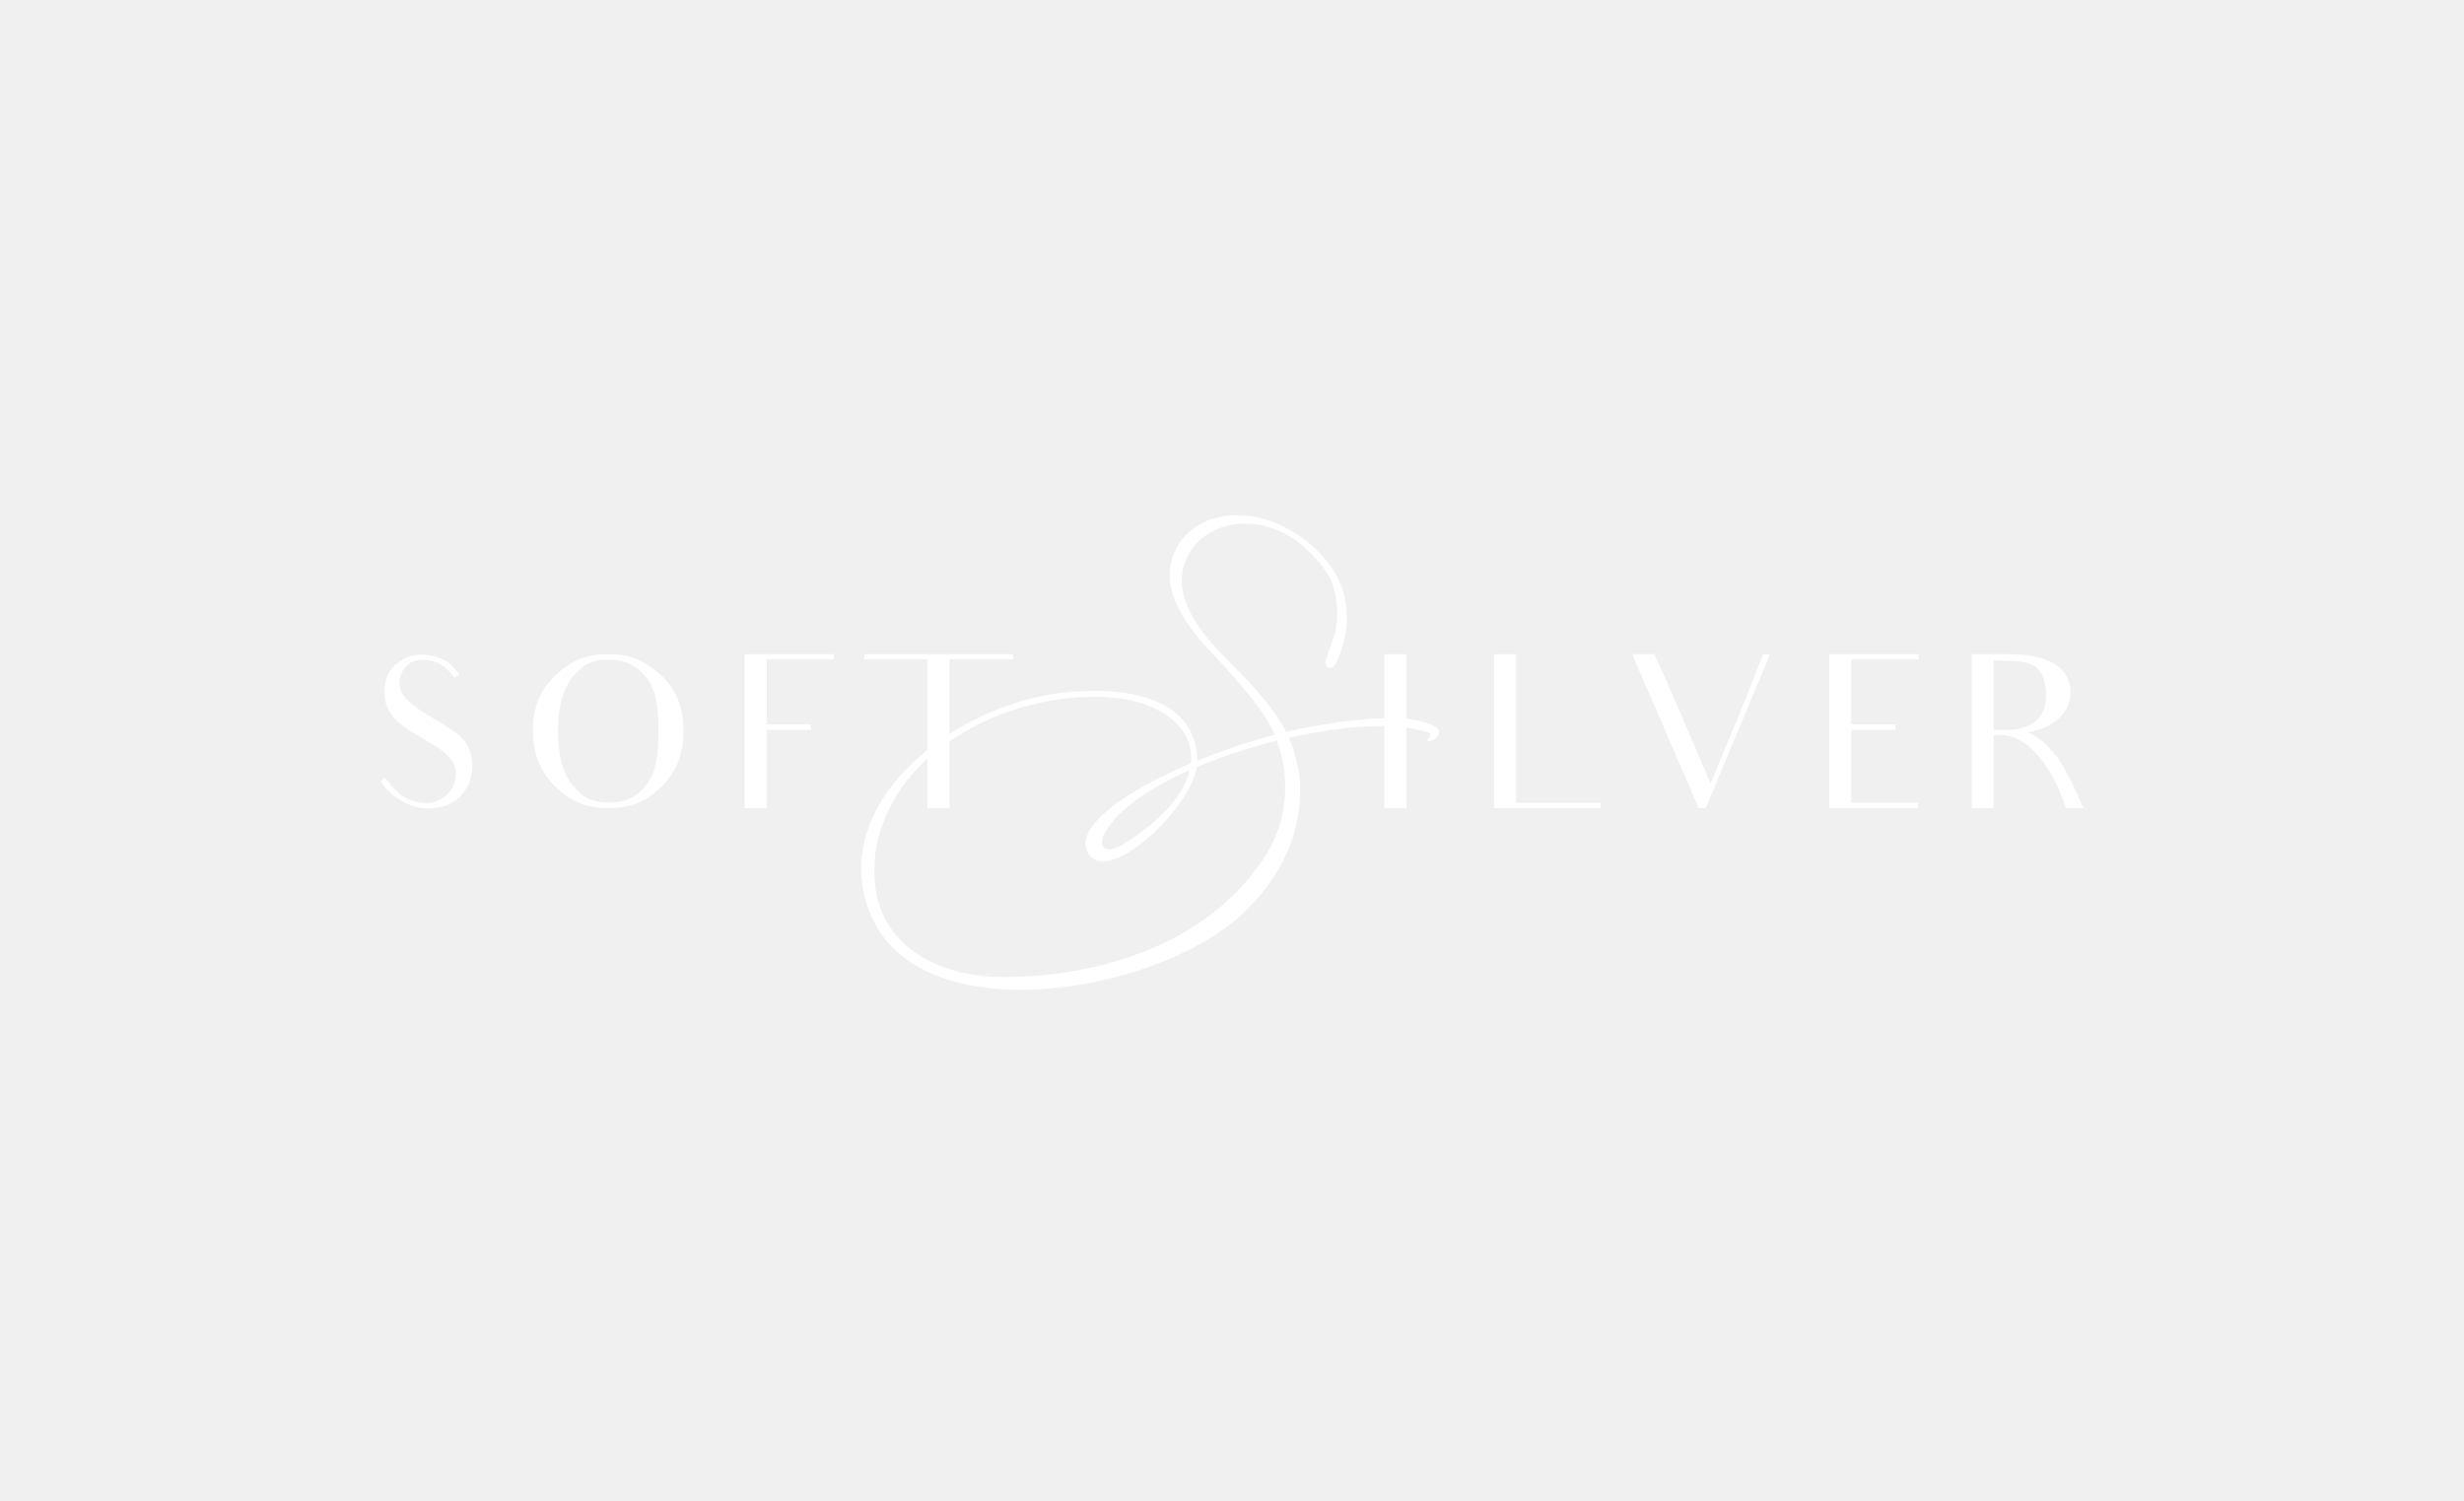
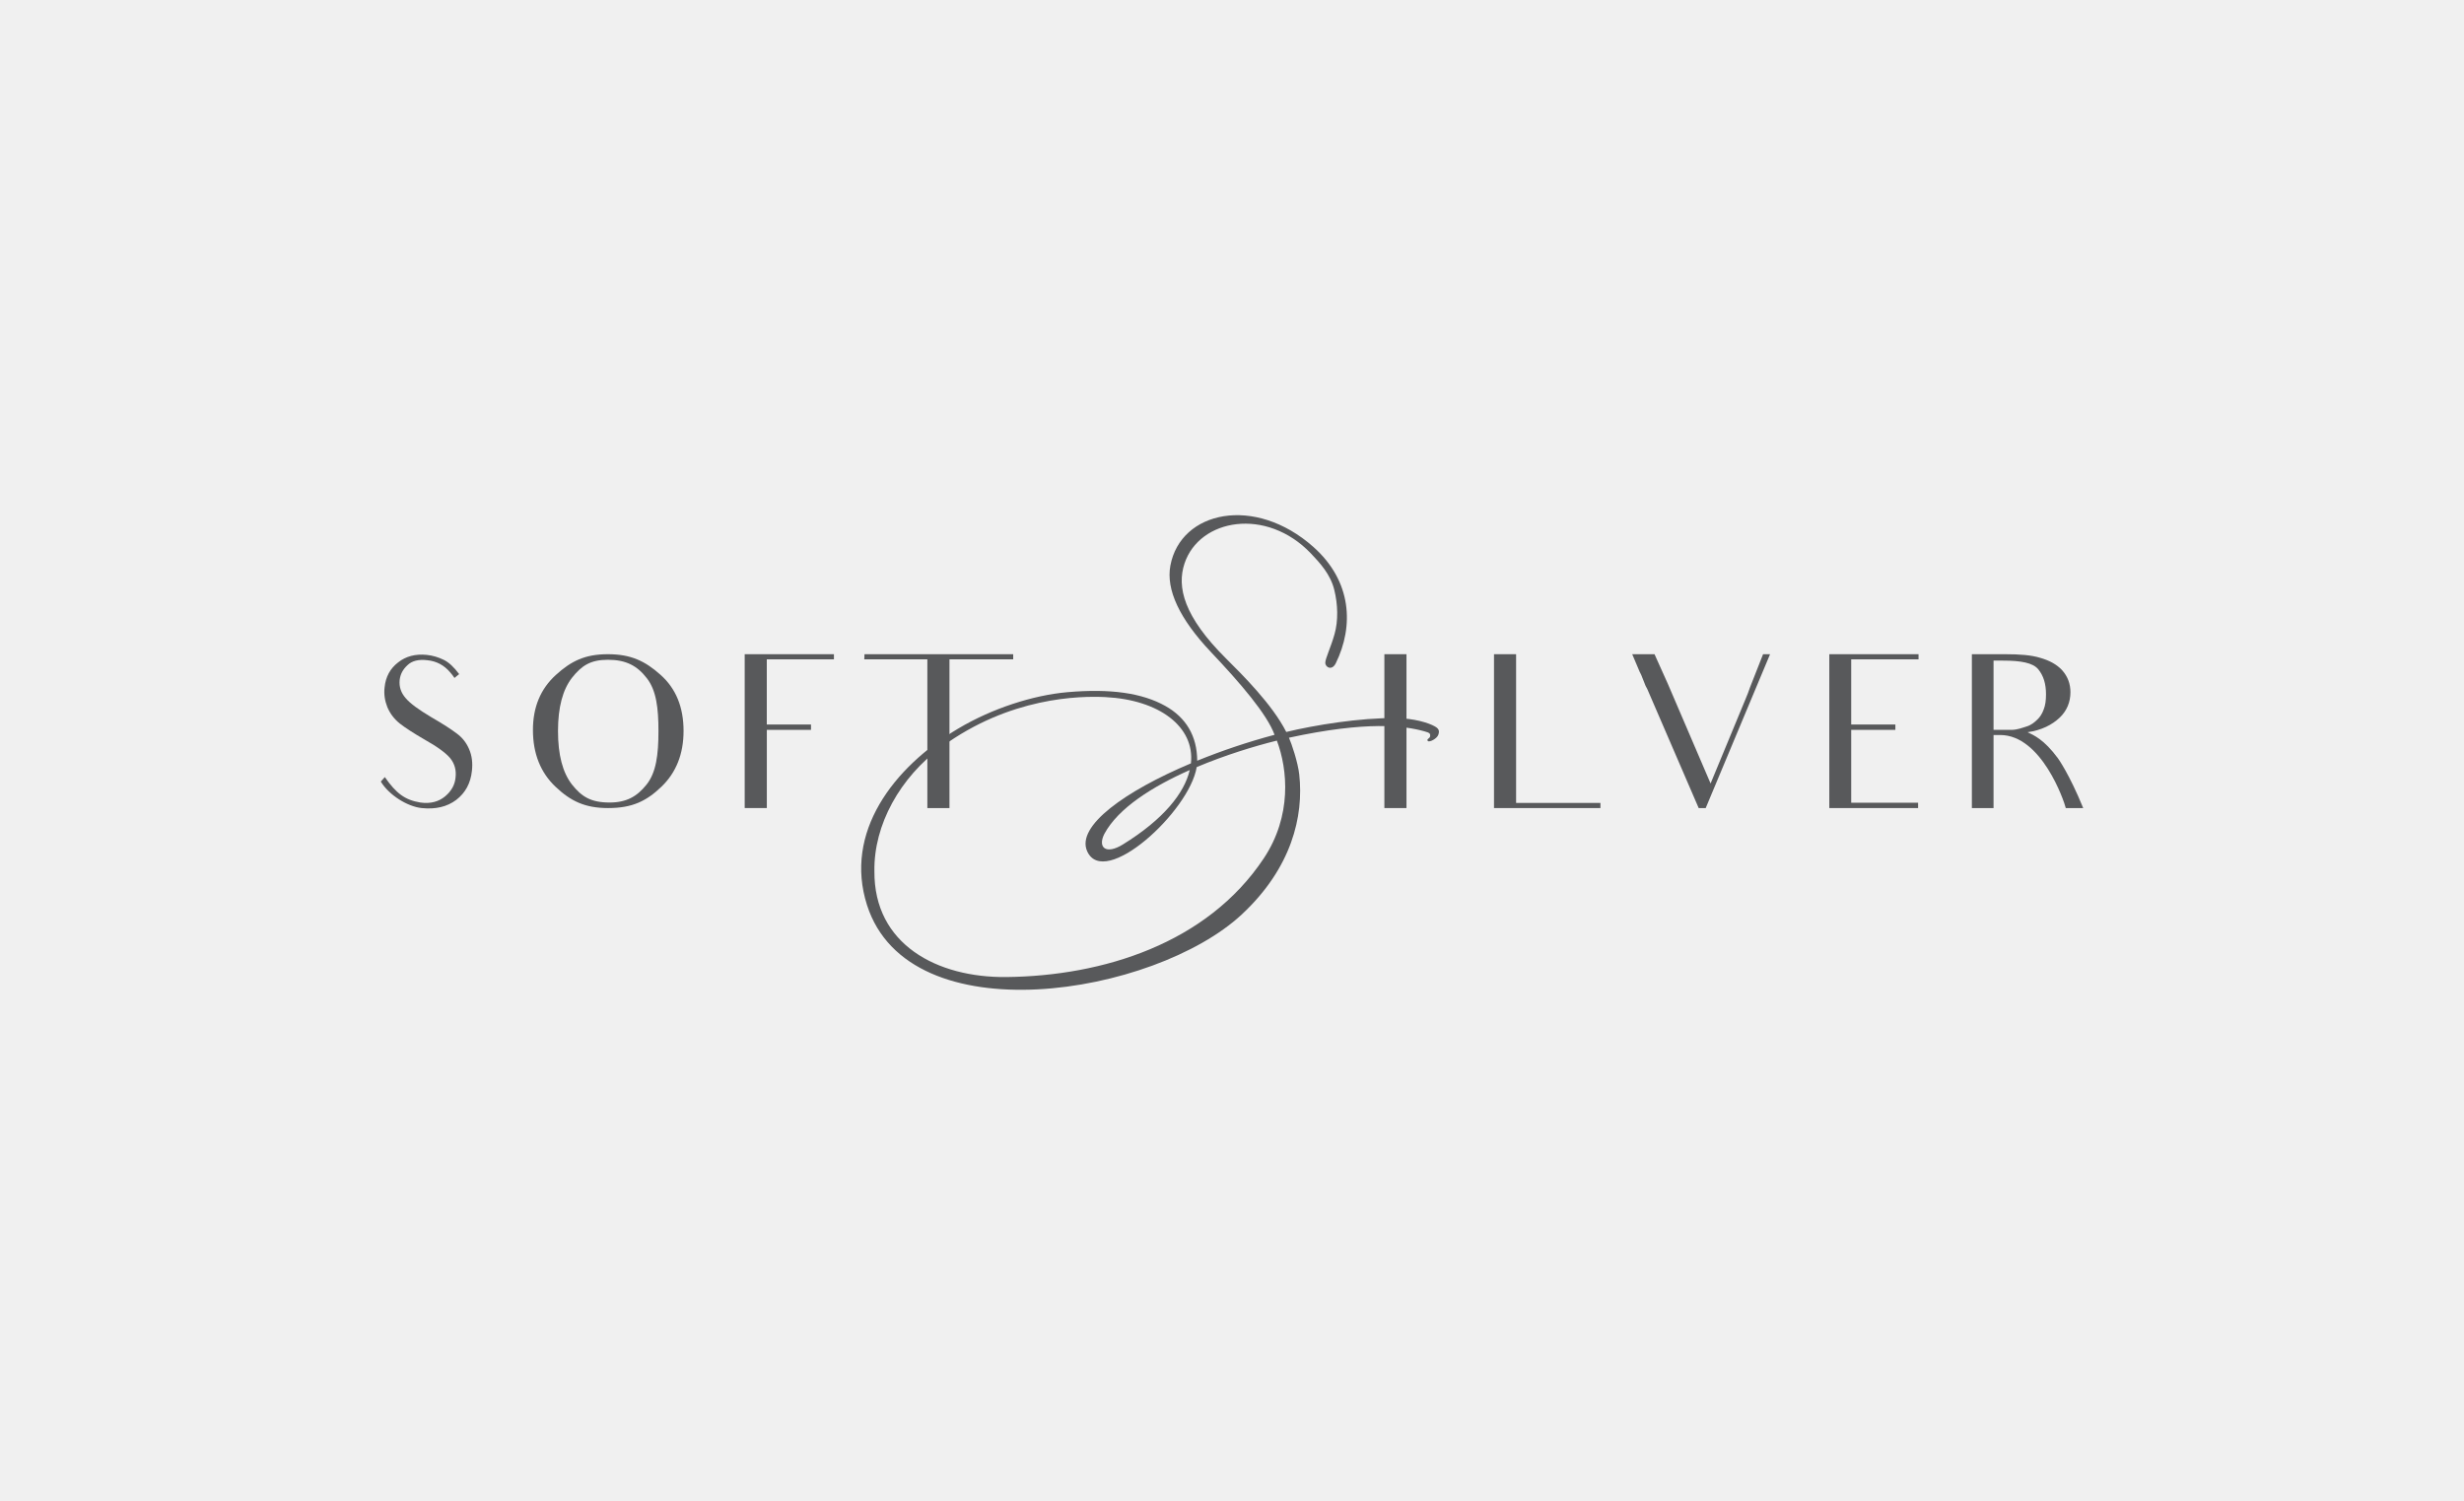
<svg xmlns="http://www.w3.org/2000/svg" width="220" height="134" viewBox="0 0 220 134" fill="none">
-   <path d="M42.138 68.812C42.023 69.938 41.549 70.797 40.733 71.425C39.917 72.036 38.893 72.284 37.641 72.151C36.389 72.017 34.739 71.007 34 69.786L34.36 69.386C35.384 70.856 36.162 71.427 37.526 71.656C38.436 71.789 39.176 71.579 39.747 71.102C40.297 70.643 40.619 70.071 40.675 69.422C40.751 68.773 40.598 68.202 40.201 67.704C39.803 67.227 39.043 66.673 37.924 66.045C36.937 65.473 36.198 64.996 35.686 64.596C35.193 64.196 34.831 63.719 34.587 63.147C34.36 62.575 34.265 61.983 34.339 61.372C34.434 60.436 34.831 59.693 35.553 59.141C36.254 58.587 37.108 58.377 38.095 58.474C38.645 58.531 39.138 58.684 39.612 58.913C40.086 59.141 40.54 59.58 40.996 60.19L40.578 60.533C40.464 60.362 40.331 60.19 40.198 60.038C39.648 59.39 38.965 59.028 38.149 58.951C37.371 58.856 36.782 59.008 36.385 59.39C35.967 59.772 35.739 60.21 35.683 60.726C35.627 61.318 35.798 61.852 36.214 62.328C36.611 62.805 37.371 63.359 38.49 64.026C39.553 64.637 40.311 65.134 40.785 65.496C41.277 65.857 41.639 66.316 41.884 66.888C42.138 67.476 42.214 68.107 42.138 68.812Z" fill="white" />
-   <path d="M49.631 60.266C50.997 59.024 52.229 58.414 54.279 58.414C56.326 58.414 57.598 59.024 58.965 60.245C60.349 61.466 61.032 63.146 61.032 65.264C61.032 67.323 60.369 68.985 59.059 70.244C57.731 71.521 56.461 72.152 54.299 72.152C52.213 72.152 50.941 71.521 49.595 70.244C48.267 68.985 47.584 67.287 47.584 65.187C47.581 63.146 48.264 61.507 49.631 60.266ZM51.072 70.054C51.925 71.123 52.741 71.657 54.429 71.657C55.928 71.657 56.877 71.123 57.728 70.054C58.582 68.985 58.791 67.402 58.791 65.284C58.791 63.225 58.603 61.64 57.749 60.553C56.895 59.445 55.89 58.911 54.279 58.911C52.705 58.911 51.925 59.445 51.074 60.514C50.24 61.584 49.822 63.166 49.822 65.264C49.82 67.402 50.238 68.985 51.072 70.054Z" fill="white" />
-   <path d="M66.491 72.152V68.68V67.707V66.887V61.85V58.414H74.458V58.873H70.267H68.464V61.868V62.268V64.692H69.831H72.411V65.169H69.889H68.467V66.887V67.21V67.705V68.659V72.15H66.491V72.152Z" fill="white" />
-   <path d="M90.464 58.873H87.012H84.774V68.528V72.154H82.8V68.528V58.873H80.809H77.168L77.186 58.414H90.464V58.873Z" fill="white" />
-   <path d="M125.578 58.414V61.83V68.585V72.152H123.605V68.585V61.83V58.414H125.578Z" fill="white" />
-   <path d="M142.895 71.693V72.152H133.393V68.623V61.868V58.414H135.366V71.693H142.895Z" fill="white" />
-   <path d="M158.042 58.414L156.26 62.669L152.295 72.152H151.668L147.079 61.525L146.926 61.238C146.85 61.066 146.776 60.837 146.661 60.571C146.585 60.342 146.49 60.15 146.396 59.978L145.733 58.414H147.724L148.9 61.027L152.731 69.957L155.804 62.535C155.992 62.097 156.145 61.697 156.26 61.353L157.417 58.414H158.042Z" fill="white" />
-   <path d="M167.068 71.675H171.259V72.152H163.331V68.623V67.669V66.849V61.812V58.414H171.298V58.873H167.106H165.286V61.83V62.23V64.692H166.67H169.23V65.169H166.726H165.286V66.849V67.154V67.669V68.623V71.675H167.068Z" fill="white" />
-   <path d="M179.038 58.414C180.328 58.414 181.371 58.491 182.169 58.74C182.964 58.968 183.629 59.312 184.122 59.847C184.614 60.401 184.861 61.05 184.861 61.812C184.861 62.689 184.54 63.471 183.895 64.082C183.232 64.71 182.283 65.207 181.031 65.379C181.582 65.646 182.492 66.01 183.744 67.707C183.744 67.707 184.749 69.082 186 72.152H184.445C184.295 71.521 182.283 65.628 178.584 65.628H177.995V68.508V72.152H176.06V68.508V61.868V58.414H179.038ZM179.586 65.169C180.117 65.169 180.573 64.979 180.953 64.864C181.35 64.748 181.674 64.482 181.901 64.253C182.148 64.025 182.337 63.72 182.47 63.356C182.623 62.974 182.679 62.535 182.679 62.002C182.679 61.048 182.452 60.322 181.978 59.75C181.503 59.178 180.422 58.986 178.849 58.986H177.995V65.167H179.586V65.169Z" fill="white" />
-   <path d="M128.118 64.864C127.562 64.543 126.263 64.141 124.657 64.118C121.458 64.073 117.346 64.751 114.844 65.357C113.606 62.906 110.92 60.241 109.466 58.796C105.688 55.041 105.063 52.417 105.758 50.319C107.091 46.3 113.087 45.257 117.049 49.422C117.858 50.274 118.784 51.271 119.128 52.65C119.458 53.974 119.494 55.421 119.155 56.624C118.815 57.827 118.335 58.792 118.33 59.169C118.326 59.592 118.923 59.92 119.269 59.217C120.888 55.914 120.719 51.906 117.265 48.834C112.039 44.188 105.403 45.612 104.497 50.509C104.102 52.641 105.297 55.238 108.12 58.222C110.758 61.012 113.125 63.765 113.799 65.61C111.446 66.236 109.08 67.032 106.893 67.925C106.884 65.696 105.884 64.066 104.052 63.037C102.007 61.889 99.184 61.464 95.301 61.805C92.24 62.074 88.576 63.254 85.547 65.058C79.746 68.513 75.337 74.336 77.413 80.817C81.173 92.543 103.106 88.87 110.86 81.663C115.321 77.517 116.42 72.891 116.004 69.152C115.883 68.06 115.321 66.394 115.085 65.87C122.054 64.36 125.385 64.796 127.174 65.298C127.628 65.424 127.735 65.483 127.684 65.766C127.652 65.935 127.335 66.001 127.488 66.164C127.619 66.302 128.295 65.967 128.421 65.61C128.547 65.248 128.464 65.065 128.118 64.864ZM112.837 76.642C107.781 84.251 98.456 87.147 89.851 87.24C83.675 87.305 78.02 84.332 78.072 77.788C78.004 73.653 80.36 69.41 84.075 66.691C90.145 62.244 96.379 62.129 98.694 62.244C103.517 62.486 106.688 64.9 106.333 68.16C100.47 70.629 96.067 73.753 97.065 76C98.584 79.425 106.198 72.462 106.848 68.494C109.399 67.418 112.024 66.618 114.006 66.128C114.981 68.716 115.359 72.846 112.837 76.642ZM106.228 68.757C105.744 70.823 103.895 73.154 100.258 75.401C98.742 76.339 97.989 75.679 98.6 74.463C99.841 72.148 102.919 70.219 106.228 68.757Z" fill="white" />
+   <g clip-path="url(#clip0_108767_4824)">
+     <path d="M42.138 68.812C42.023 69.938 41.549 70.797 40.733 71.425C39.917 72.036 38.893 72.284 37.641 72.151C36.389 72.017 34.739 71.007 34 69.786L34.36 69.386C35.384 70.856 36.162 71.427 37.526 71.656C38.436 71.789 39.176 71.579 39.747 71.102C40.297 70.643 40.619 70.071 40.675 69.422C40.751 68.773 40.598 68.202 40.201 67.704C39.803 67.227 39.043 66.673 37.924 66.045C36.937 65.473 36.198 64.996 35.686 64.596C35.193 64.196 34.831 63.719 34.587 63.147C34.36 62.575 34.265 61.983 34.339 61.372C34.434 60.436 34.831 59.693 35.553 59.141C36.254 58.587 37.108 58.377 38.095 58.474C38.645 58.531 39.138 58.684 39.612 58.913C40.086 59.141 40.54 59.58 40.996 60.19L40.578 60.533C40.464 60.362 40.331 60.19 40.198 60.038C39.648 59.39 38.965 59.028 38.149 58.951C37.371 58.856 36.782 59.008 36.385 59.39C35.967 59.772 35.739 60.21 35.683 60.726C35.627 61.318 35.798 61.852 36.214 62.328C36.611 62.805 37.371 63.359 38.49 64.026C39.553 64.637 40.311 65.134 40.785 65.496C41.277 65.857 41.639 66.316 41.884 66.888C42.138 67.476 42.214 68.107 42.138 68.812Z" fill="#58595B" />
+     <path d="M49.631 60.266C50.997 59.024 52.229 58.414 54.279 58.414C56.326 58.414 57.598 59.024 58.965 60.245C60.349 61.466 61.032 63.146 61.032 65.264C61.032 67.323 60.369 68.985 59.059 70.244C57.731 71.521 56.461 72.152 54.299 72.152C52.213 72.152 50.941 71.521 49.595 70.244C48.267 68.985 47.584 67.287 47.584 65.187C47.581 63.146 48.264 61.507 49.631 60.266ZM51.072 70.054C51.925 71.123 52.741 71.657 54.429 71.657C55.928 71.657 56.877 71.123 57.728 70.054C58.582 68.985 58.791 67.402 58.791 65.284C58.791 63.225 58.603 61.64 57.749 60.553C56.895 59.445 55.89 58.911 54.279 58.911C52.705 58.911 51.925 59.445 51.074 60.514C50.24 61.584 49.822 63.166 49.822 65.264C49.82 67.402 50.238 68.985 51.072 70.054Z" fill="#58595B" />
+     <path d="M66.491 72.152V68.68V67.707V66.887V61.85V58.414H74.458V58.873H70.267H68.464V61.868V62.268V64.692H69.831H72.411V65.169H69.889H68.467V66.887V67.21V67.705V68.659V72.15H66.491V72.152Z" fill="#58595B" />
+     <path d="M90.464 58.873H87.012H84.774V68.528V72.154H82.8V68.528V58.873H80.809H77.168L77.186 58.414H90.464V58.873Z" fill="#58595B" />
+     <path d="M125.578 58.414V61.83V68.585V72.152H123.605V68.585V61.83V58.414H125.578Z" fill="#58595B" />
+     <path d="M142.895 71.693V72.152H133.393V68.623V61.868V58.414H135.366V71.693H142.895Z" fill="#58595B" />
+     <path d="M158.042 58.414L156.26 62.669L152.295 72.152H151.668L147.079 61.525L146.926 61.238C146.85 61.066 146.776 60.837 146.661 60.571C146.585 60.342 146.49 60.15 146.396 59.978L145.733 58.414H147.724L148.9 61.027L152.731 69.957L155.804 62.535C155.992 62.097 156.145 61.697 156.26 61.353L157.417 58.414H158.042Z" fill="#58595B" />
+     <path d="M167.068 71.675H171.259V72.152H163.331V68.623V67.669V66.849V61.812V58.414H171.298V58.873H167.106H165.286V61.83V62.23V64.692H166.67H169.23V65.169H166.726H165.286V66.849V67.154V67.669V68.623V71.675H167.068Z" fill="#58595B" />
+     <path d="M179.038 58.414C180.328 58.414 181.371 58.491 182.169 58.74C182.964 58.968 183.629 59.312 184.122 59.847C184.614 60.401 184.861 61.05 184.861 61.812C184.861 62.689 184.54 63.471 183.895 64.082C183.232 64.71 182.283 65.207 181.031 65.379C181.582 65.646 182.492 66.01 183.744 67.707C183.744 67.707 184.749 69.082 186 72.152H184.445C184.295 71.521 182.283 65.628 178.584 65.628H177.995V68.508V72.152H176.06V68.508V61.868V58.414H179.038ZM179.586 65.169C180.117 65.169 180.573 64.979 180.953 64.864C181.35 64.748 181.674 64.482 181.901 64.253C182.148 64.025 182.337 63.72 182.47 63.356C182.623 62.974 182.679 62.535 182.679 62.002C182.679 61.048 182.452 60.322 181.978 59.75C181.503 59.178 180.422 58.986 178.849 58.986H177.995V65.167H179.586V65.169Z" fill="#58595B" />
+     <path d="M128.118 64.864C127.562 64.543 126.263 64.141 124.657 64.118C121.458 64.073 117.346 64.751 114.844 65.357C113.606 62.906 110.92 60.241 109.466 58.796C105.688 55.041 105.063 52.417 105.758 50.319C107.091 46.3 113.087 45.257 117.049 49.422C117.858 50.274 118.784 51.271 119.128 52.65C119.458 53.974 119.494 55.421 119.155 56.624C118.815 57.827 118.335 58.792 118.33 59.169C118.326 59.592 118.923 59.92 119.269 59.217C120.888 55.914 120.719 51.906 117.265 48.834C112.039 44.188 105.403 45.612 104.497 50.509C104.102 52.641 105.297 55.238 108.12 58.222C110.758 61.012 113.125 63.765 113.799 65.61C111.446 66.236 109.08 67.032 106.893 67.925C106.884 65.696 105.884 64.066 104.052 63.037C102.007 61.889 99.184 61.464 95.301 61.805C92.24 62.074 88.576 63.254 85.547 65.058C79.746 68.513 75.337 74.336 77.413 80.817C81.173 92.543 103.106 88.87 110.86 81.663C115.321 77.517 116.42 72.891 116.004 69.152C115.883 68.06 115.321 66.394 115.085 65.87C122.054 64.36 125.385 64.796 127.174 65.298C127.628 65.424 127.735 65.483 127.684 65.766C127.652 65.935 127.335 66.001 127.488 66.164C127.619 66.302 128.295 65.967 128.421 65.61C128.547 65.248 128.464 65.065 128.118 64.864ZM112.837 76.642C107.781 84.251 98.456 87.147 89.851 87.24C83.675 87.305 78.02 84.332 78.072 77.788C78.004 73.653 80.36 69.41 84.075 66.691C90.145 62.244 96.379 62.129 98.694 62.244C103.517 62.486 106.688 64.9 106.333 68.16C100.47 70.629 96.067 73.753 97.065 76C98.584 79.425 106.198 72.462 106.848 68.494C109.399 67.418 112.024 66.618 114.006 66.128C114.981 68.716 115.359 72.846 112.837 76.642ZM106.228 68.757C105.744 70.823 103.895 73.154 100.258 75.401C98.742 76.339 97.989 75.679 98.6 74.463C99.841 72.148 102.919 70.219 106.228 68.757Z" fill="#58595B" />
+   </g>
+   <defs>
+     <clipPath id="clip0_108767_4824">
+       <rect width="220" height="134" fill="white" />
+     </clipPath>
+   </defs>
</svg>
